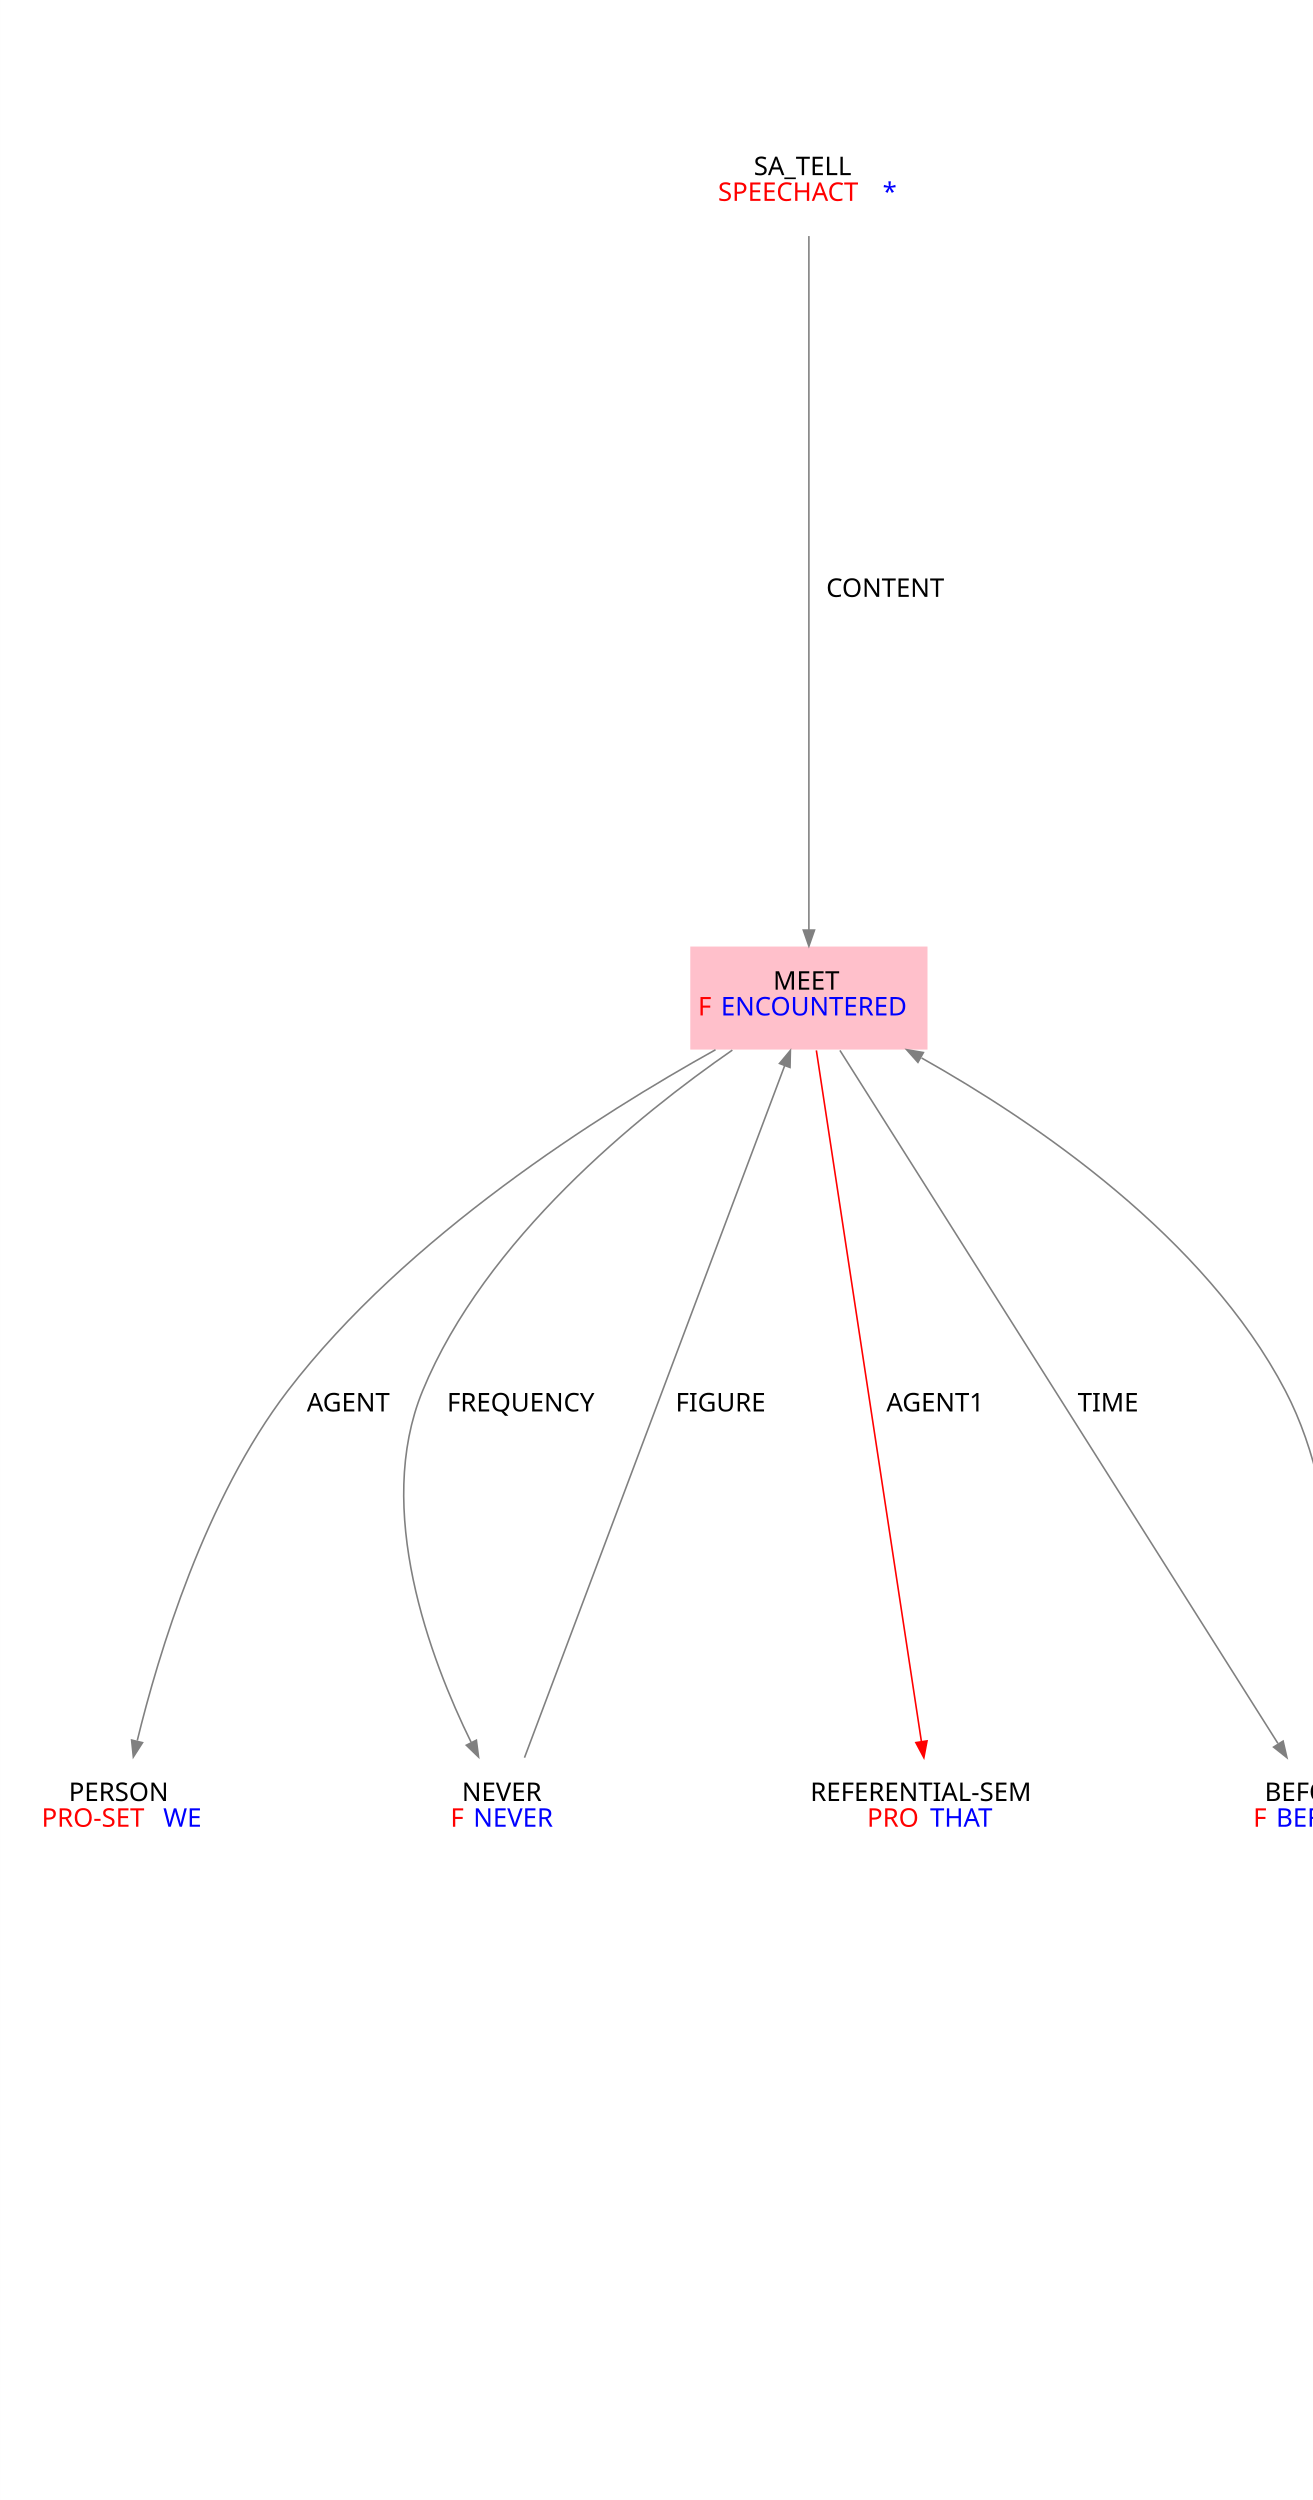
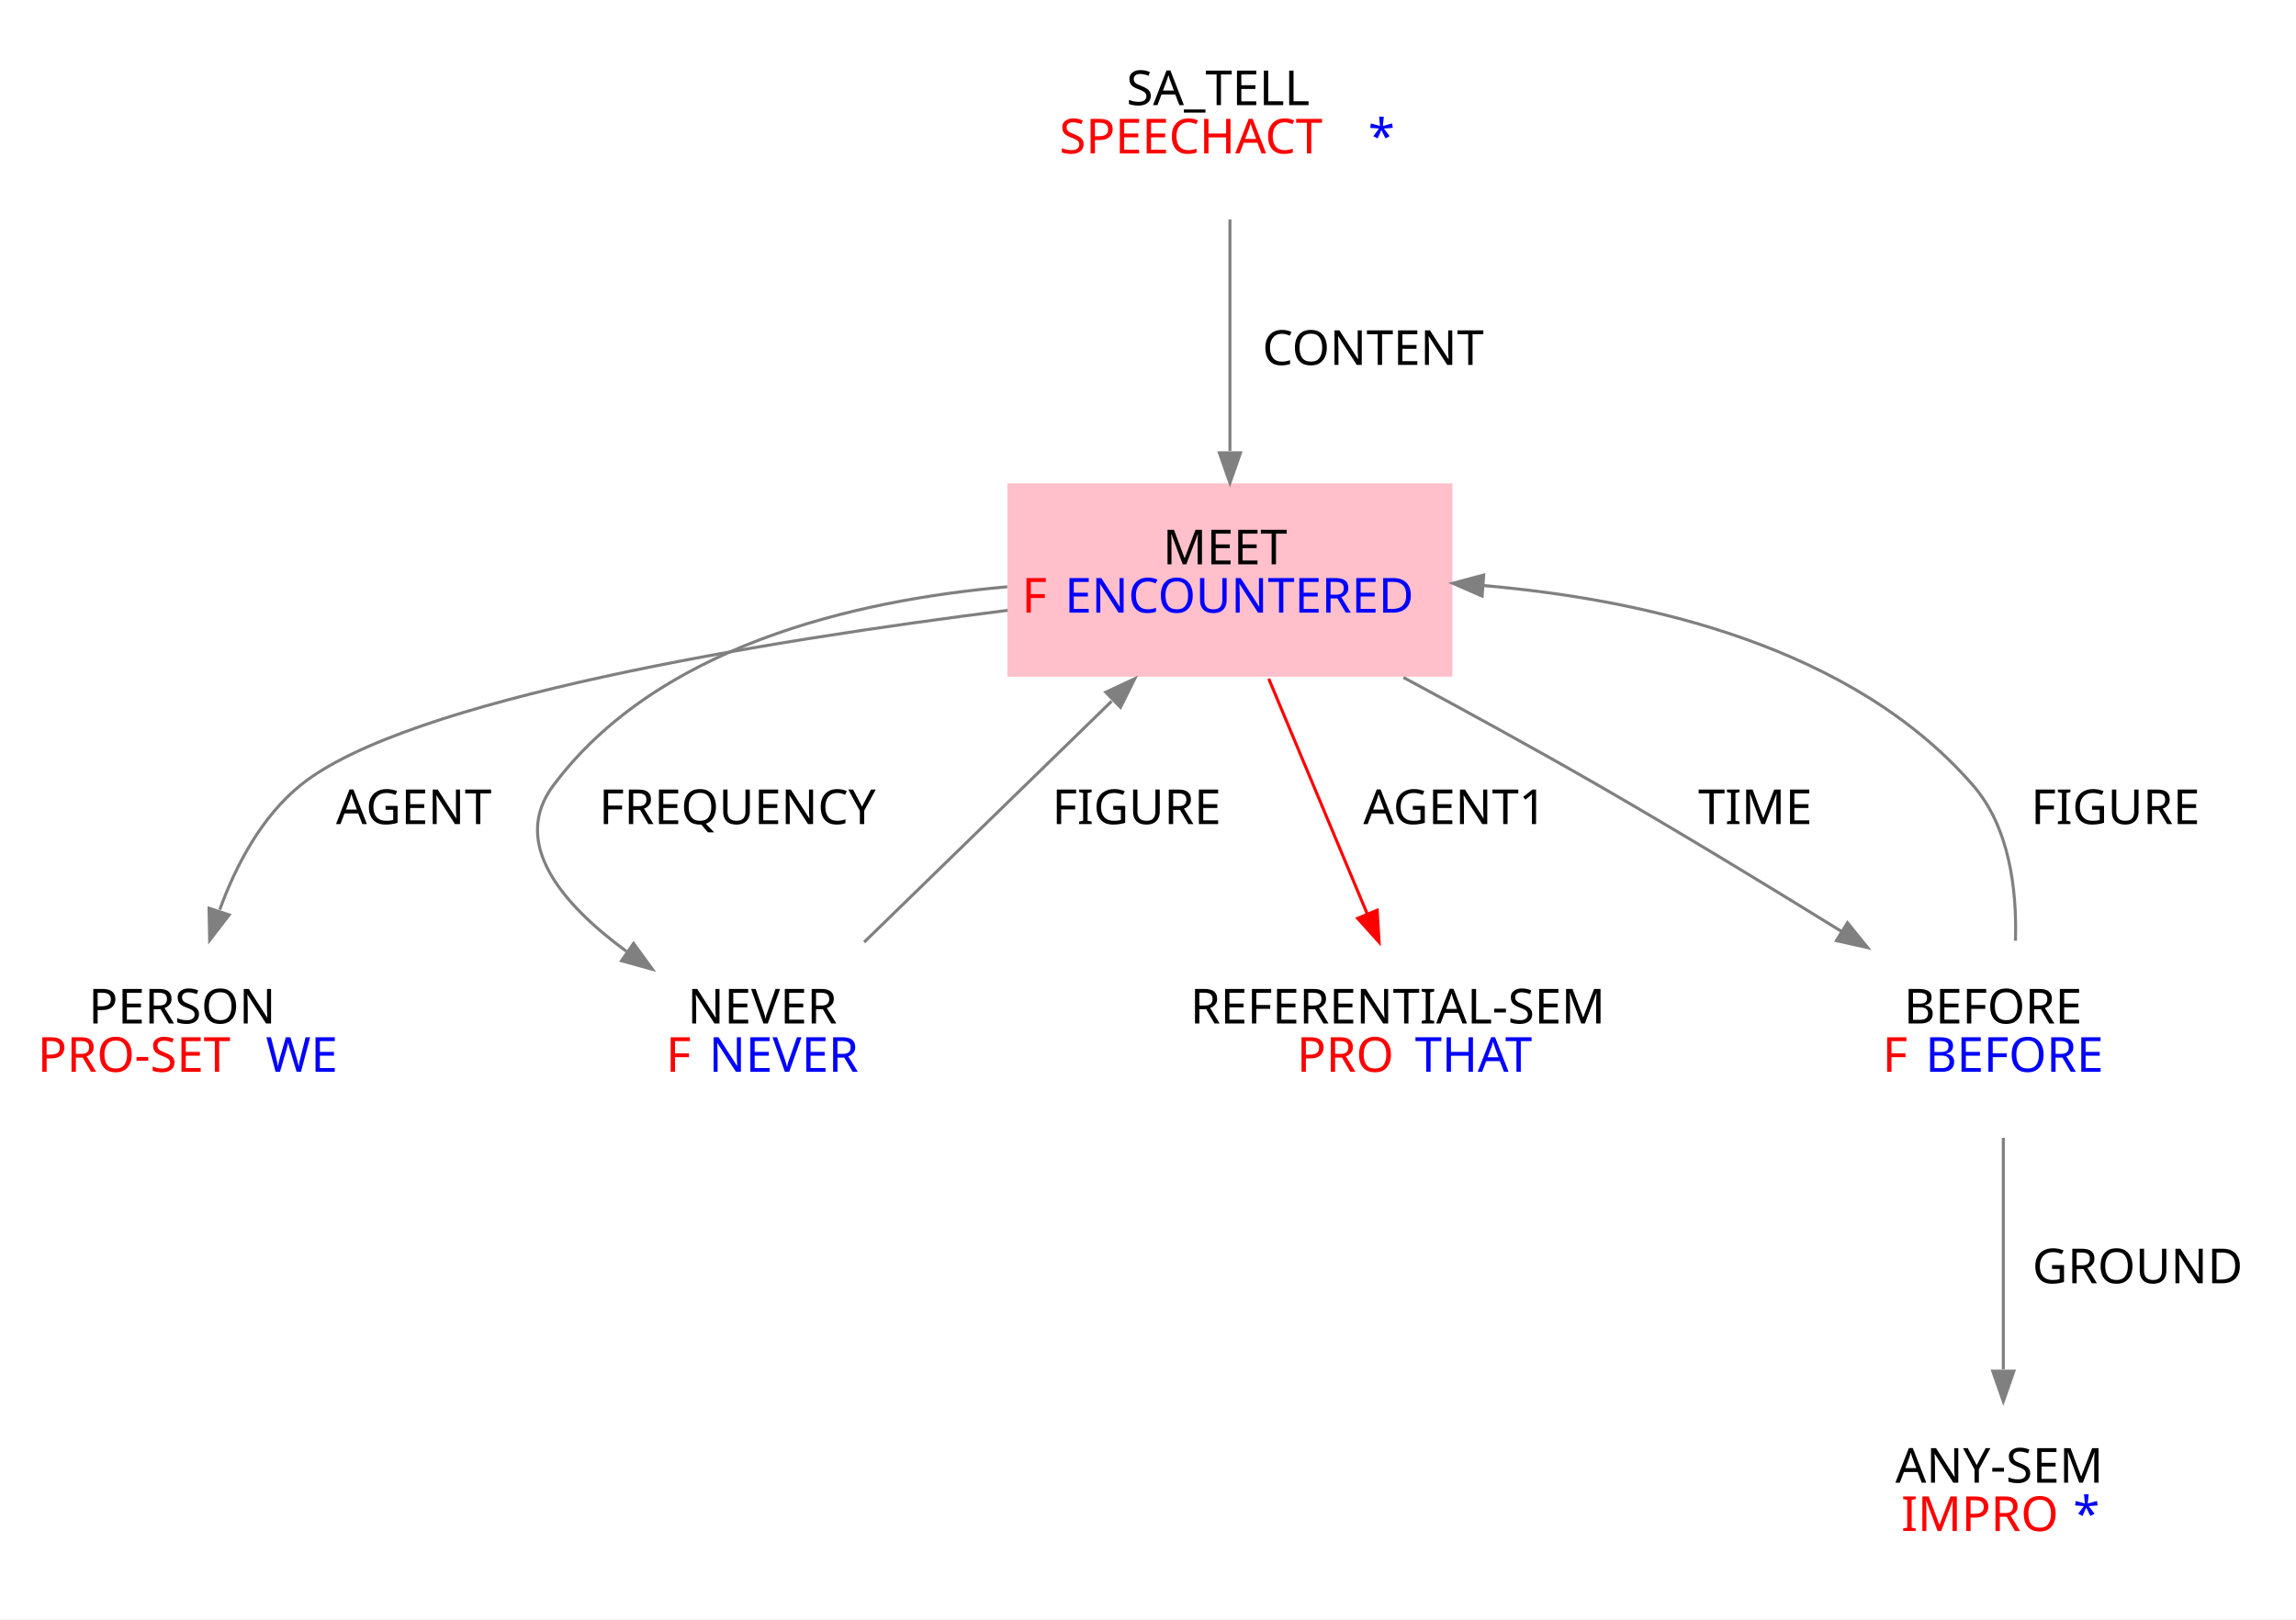
- <svg xmlns="http://www.w3.org/2000/svg" xmlns:xlink="http://www.w3.org/1999/xlink" width="432pt" height="823pt" viewBox="0.00 0.00 432.00 823.10">
-   <g id="graph0" class="graph" transform="scale(1.06 1.06) rotate(0) translate(4 868)">
-     <polygon fill="white" stroke="transparent" points="-4,4 -4,-868 453.66,-868 453.66,4 -4,4" />
+ <svg xmlns="http://www.w3.org/2000/svg" xmlns:xlink="http://www.w3.org/1999/xlink" width="380pt" height="268pt" viewBox="0.00 0.00 380.00 268.00">
+   <g id="graph0" class="graph" transform="scale(1 1) rotate(0) translate(4 264)">
+     <polygon fill="white" stroke="transparent" points="-4,4 -4,-264 376,-264 376,4 -4,4" />
    <g id="node1" class="node">
      <g id="a_node1">
        <a xlink:href="http://trips.ihmc.us/lexicon/data/ONT::SA_TELL.xml" xlink:title="&lt;font color=&quot;green&quot;&gt;&lt;br /&gt;&lt;/font&gt; &lt;font color=&quot;black&quot;&gt;SA_TELL&lt;/font&gt; &lt;font color=&quot;green&quot;&gt;&lt;br /&gt;&lt;/font&gt; &lt;font color=&quot;red&quot;&gt;SPEECHACT&lt;/font&gt; &lt;font color=&quot;blue&quot;&gt;* &lt;/font&gt; &lt;font color=&quot;green&quot;&gt;&lt;br /&gt; &lt;/font&gt;">
-           <text text-anchor="start" x="227.88" y="-813.6" font-family="Work Sans" font-size="8.00"> </text>
-           <text text-anchor="start" x="230.1" y="-813.6" font-family="Work Sans" font-size="8.00">SA_TELL</text>
-           <text text-anchor="start" x="264.34" y="-813.6" font-family="Work Sans" font-size="8.00"> </text>
-           <text text-anchor="start" x="216.77" y="-805.6" font-family="Work Sans" font-size="8.00"> </text>
-           <text text-anchor="start" x="218.99" y="-805.6" font-family="Work Sans" font-size="8.00" fill="red">SPEECHACT</text>
-           <text text-anchor="start" x="267.89" y="-805.6" font-family="Work Sans" font-size="8.00"> </text>
-           <text text-anchor="start" x="270.11" y="-805.6" font-family="Work Sans" font-size="8.00" fill="blue">* </text>
-           <text text-anchor="start" x="275.45" y="-805.6" font-family="Work Sans" font-size="8.00"> </text>
-           <text text-anchor="start" x="246.11" y="-797.6" font-family="Work Sans" font-size="8.00" fill="green"> </text>
+           <text text-anchor="start" x="180.21" y="-246.6" font-family="Work Sans" font-size="8.00"> </text>
+           <text text-anchor="start" x="182.44" y="-246.6" font-family="Work Sans" font-size="8.00">SA_TELL</text>
+           <text text-anchor="start" x="216.68" y="-246.6" font-family="Work Sans" font-size="8.00"> </text>
+           <text text-anchor="start" x="169.11" y="-238.6" font-family="Work Sans" font-size="8.00"> </text>
+           <text text-anchor="start" x="171.33" y="-238.6" font-family="Work Sans" font-size="8.00" fill="red">SPEECHACT</text>
+           <text text-anchor="start" x="220.23" y="-238.6" font-family="Work Sans" font-size="8.00"> </text>
+           <text text-anchor="start" x="222.45" y="-238.6" font-family="Work Sans" font-size="8.00" fill="blue">* </text>
+           <text text-anchor="start" x="227.79" y="-238.6" font-family="Work Sans" font-size="8.00"> </text>
+           <text text-anchor="start" x="198.45" y="-230.6" font-family="Work Sans" font-size="8.00" fill="green"> </text>
        </a>
      </g>
    </g>
    <g id="node2" class="node">
      <g id="a_node2">
        <a xlink:href="http://trips.ihmc.us/lexicon/data/ONT::MEET.xml" xlink:title="&lt;font color=&quot;green&quot;&gt;&lt;br /&gt;&lt;/font&gt; &lt;font color=&quot;black&quot;&gt;MEET&lt;/font&gt; &lt;font color=&quot;green&quot;&gt;&lt;br /&gt;&lt;/font&gt; &lt;font color=&quot;red&quot;&gt;F&lt;/font&gt; &lt;font color=&quot;blue&quot;&gt;ENCOUNTERED&lt;/font&gt; &lt;font color=&quot;green&quot;&gt;&lt;br /&gt; &lt;/font&gt;">
-           <polygon fill="pink" stroke="transparent" points="284.06,-574 210.38,-574 210.38,-542 284.06,-542 284.06,-574" />
-           <text text-anchor="start" x="233.89" y="-560.6" font-family="Work Sans" font-size="8.00"> </text>
-           <text text-anchor="start" x="236.11" y="-560.6" font-family="Work Sans" font-size="8.00">MEET</text>
-           <text text-anchor="start" x="258.33" y="-560.6" font-family="Work Sans" font-size="8.00"> </text>
-           <text text-anchor="start" x="210.55" y="-552.6" font-family="Work Sans" font-size="8.00"> </text>
-           <text text-anchor="start" x="212.77" y="-552.6" font-family="Work Sans" font-size="8.00" fill="red">F</text>
-           <text text-anchor="start" x="217.66" y="-552.6" font-family="Work Sans" font-size="8.00"> </text>
-           <text text-anchor="start" x="219.88" y="-552.6" font-family="Work Sans" font-size="8.00" fill="blue">ENCOUNTERED</text>
-           <text text-anchor="start" x="281.66" y="-552.6" font-family="Work Sans" font-size="8.00"> </text>
-           <text text-anchor="start" x="246.11" y="-544.6" font-family="Work Sans" font-size="8.00" fill="green"> </text>
+           <polygon fill="pink" stroke="transparent" points="236.39,-184 162.72,-184 162.72,-152 236.39,-152 236.39,-184" />
+           <text text-anchor="start" x="186.22" y="-170.6" font-family="Work Sans" font-size="8.00"> </text>
+           <text text-anchor="start" x="188.45" y="-170.6" font-family="Work Sans" font-size="8.00">MEET</text>
+           <text text-anchor="start" x="210.67" y="-170.6" font-family="Work Sans" font-size="8.00"> </text>
+           <text text-anchor="start" x="162.89" y="-162.6" font-family="Work Sans" font-size="8.00"> </text>
+           <text text-anchor="start" x="165.11" y="-162.6" font-family="Work Sans" font-size="8.00" fill="red">F</text>
+           <text text-anchor="start" x="170" y="-162.6" font-family="Work Sans" font-size="8.00"> </text>
+           <text text-anchor="start" x="172.22" y="-162.6" font-family="Work Sans" font-size="8.00" fill="blue">ENCOUNTERED</text>
+           <text text-anchor="start" x="234" y="-162.6" font-family="Work Sans" font-size="8.00"> </text>
+           <text text-anchor="start" x="198.45" y="-154.6" font-family="Work Sans" font-size="8.00" fill="green"> </text>
+         </a>
+       </g>
+     </g>
+     <g id="edge7" class="edge">
+       <path fill="none" stroke="grey" stroke-width="0.5" d="M199.56,-227.67C199.56,-216.58 199.56,-201.49 199.56,-189.38" />
+       <polygon fill="grey" stroke="grey" stroke-width="0.5" points="201.31,-189.06 199.56,-184.06 197.81,-189.06 201.31,-189.06" />
+       <text text-anchor="middle" x="223.26" y="-203.6" font-family="Work Sans" font-size="8.00"> CONTENT   </text>
+     </g>
+     <g id="node3" class="node">
+       <g id="a_node3">
+         <a xlink:href="http://trips.ihmc.us/lexicon/data/ONT::PERSON.xml" xlink:title="&lt;font color=&quot;green&quot;&gt;&lt;br /&gt;&lt;/font&gt; &lt;font color=&quot;black&quot;&gt;PERSON&lt;/font&gt; &lt;font color=&quot;green&quot;&gt;&lt;br /&gt;&lt;/font&gt; &lt;font color=&quot;red&quot;&gt;PRO-SET&lt;/font&gt; &lt;font color=&quot;blue&quot;&gt;WE&lt;/font&gt; &lt;font color=&quot;green&quot;&gt;&lt;br /&gt; &lt;/font&gt;">
+           <text text-anchor="start" x="8.44" y="-94.6" font-family="Work Sans" font-size="8.00"> </text>
+           <text text-anchor="start" x="10.66" y="-94.6" font-family="Work Sans" font-size="8.00">PERSON</text>
+           <text text-anchor="start" x="44.45" y="-94.6" font-family="Work Sans" font-size="8.00"> </text>
+           <text text-anchor="start" x="0" y="-86.6" font-family="Work Sans" font-size="8.00"> </text>
+           <text text-anchor="start" x="2.22" y="-86.6" font-family="Work Sans" font-size="8.00" fill="red">PRO-SET</text>
+           <text text-anchor="start" x="37.78" y="-86.6" font-family="Work Sans" font-size="8.00"> </text>
+           <text text-anchor="start" x="40" y="-86.6" font-family="Work Sans" font-size="8.00" fill="blue">WE</text>
+           <text text-anchor="start" x="52.89" y="-86.6" font-family="Work Sans" font-size="8.00"> </text>
+           <text text-anchor="start" x="26.45" y="-78.6" font-family="Work Sans" font-size="8.00" fill="green"> </text>
+         </a>
+       </g>
+     </g>
+     <g id="edge6" class="edge">
+       <path fill="none" stroke="grey" stroke-width="0.5" d="M162.76,-162.98C123.11,-157.99 63.33,-148.35 45.69,-134 39.31,-128.81 35.11,-120.93 32.37,-113.45" />
+       <polygon fill="grey" stroke="grey" stroke-width="0.5" points="33.93,-112.58 30.7,-108.38 30.6,-113.68 33.93,-112.58" />
+       <text text-anchor="middle" x="64.49" y="-127.6" font-family="Work Sans" font-size="8.00"> AGENT   </text>
+     </g>
+     <g id="node4" class="node">
+       <g id="a_node4">
+         <a xlink:href="http://trips.ihmc.us/lexicon/data/ONT::NEVER.xml" xlink:title="&lt;font color=&quot;green&quot;&gt;&lt;br /&gt;&lt;/font&gt; &lt;font color=&quot;black&quot;&gt;NEVER&lt;/font&gt; &lt;font color=&quot;green&quot;&gt;&lt;br /&gt;&lt;/font&gt; &lt;font color=&quot;red&quot;&gt;F&lt;/font&gt; &lt;font color=&quot;blue&quot;&gt;NEVER&lt;/font&gt; &lt;font color=&quot;green&quot;&gt;&lt;br /&gt; &lt;/font&gt;">
+           <text text-anchor="start" x="107.55" y="-94.6" font-family="Work Sans" font-size="8.00"> </text>
+           <text text-anchor="start" x="109.78" y="-94.6" font-family="Work Sans" font-size="8.00">NEVER</text>
+           <text text-anchor="start" x="137.34" y="-94.6" font-family="Work Sans" font-size="8.00"> </text>
+           <text text-anchor="start" x="104" y="-86.6" font-family="Work Sans" font-size="8.00"> </text>
+           <text text-anchor="start" x="106.22" y="-86.6" font-family="Work Sans" font-size="8.00" fill="red">F</text>
+           <text text-anchor="start" x="111.11" y="-86.6" font-family="Work Sans" font-size="8.00"> </text>
+           <text text-anchor="start" x="113.33" y="-86.6" font-family="Work Sans" font-size="8.00" fill="blue">NEVER</text>
+           <text text-anchor="start" x="140.89" y="-86.6" font-family="Work Sans" font-size="8.00"> </text>
+           <text text-anchor="start" x="122.45" y="-78.6" font-family="Work Sans" font-size="8.00" fill="green"> </text>
+         </a>
+       </g>
+     </g>
+     <g id="edge2" class="edge">
+       <path fill="none" stroke="grey" stroke-width="0.5" d="M162.7,-166.88C137.15,-164.63 104.75,-156.97 87.58,-134 80.42,-124.43 89.07,-114.32 99.68,-106.54" />
+       <polygon fill="grey" stroke="grey" stroke-width="0.5" points="100.86,-107.86 103.98,-103.57 98.87,-104.98 100.86,-107.86" />
+       <text text-anchor="middle" x="118.04" y="-127.6" font-family="Work Sans" font-size="8.00"> FREQUENCY   </text>
+     </g>
+     <g id="node5" class="node">
+       <g id="a_node5">
+         <a xlink:href="http://trips.ihmc.us/lexicon/data/ONT::REFERENTIAL-SEM.xml" xlink:title="&lt;font color=&quot;green&quot;&gt;&lt;br /&gt;&lt;/font&gt; &lt;font color=&quot;black&quot;&gt;REFERENTIAL-SEM&lt;/font&gt; &lt;font color=&quot;green&quot;&gt;&lt;br /&gt;&lt;/font&gt; &lt;font color=&quot;red&quot;&gt;PRO&lt;/font&gt; &lt;font color=&quot;blue&quot;&gt;THAT&lt;/font&gt; &lt;font color=&quot;green&quot;&gt;&lt;br /&gt; &lt;/font&gt;">
+           <text text-anchor="start" x="190.77" y="-94.6" font-family="Work Sans" font-size="8.00"> </text>
+           <text text-anchor="start" x="193" y="-94.6" font-family="Work Sans" font-size="8.00">REFERENTIAL-SEM</text>
+           <text text-anchor="start" x="268.12" y="-94.6" font-family="Work Sans" font-size="8.00"> </text>
+           <text text-anchor="start" x="208.41" y="-86.6" font-family="Work Sans" font-size="8.00"> </text>
+           <text text-anchor="start" x="210.63" y="-86.6" font-family="Work Sans" font-size="8.00" fill="red">PRO</text>
+           <text text-anchor="start" x="227.96" y="-86.6" font-family="Work Sans" font-size="8.00"> </text>
+           <text text-anchor="start" x="230.19" y="-86.6" font-family="Work Sans" font-size="8.00" fill="blue">THAT</text>
+           <text text-anchor="start" x="250.48" y="-86.6" font-family="Work Sans" font-size="8.00"> </text>
+           <text text-anchor="start" x="229.45" y="-78.6" font-family="Work Sans" font-size="8.00" fill="green"> </text>
        </a>
      </g>
    </g>
    <g id="edge3" class="edge">
-       <path fill="none" stroke="grey" stroke-width="0.5" d="M247.22,-794.68C247.22,-751.34 247.22,-627.88 247.22,-579.15" />
-       <polygon fill="grey" stroke="grey" stroke-width="0.5" points="248.97,-579.12 247.22,-574.12 245.47,-579.12 248.97,-579.12" />
-       <text text-anchor="middle" x="270.93" y="-682.6" font-family="Work Sans" font-size="8.00"> CONTENT   </text>
-     </g>
-     <g id="node3" class="node">
-       <g id="a_node3">
-         <a xlink:href="http://trips.ihmc.us/lexicon/data/ONT::PERSON.xml" xlink:title="&lt;font color=&quot;green&quot;&gt;&lt;br /&gt;&lt;/font&gt; &lt;font color=&quot;black&quot;&gt;PERSON&lt;/font&gt; &lt;font color=&quot;green&quot;&gt;&lt;br /&gt;&lt;/font&gt; &lt;font color=&quot;red&quot;&gt;PRO-SET&lt;/font&gt; &lt;font color=&quot;blue&quot;&gt;WE&lt;/font&gt; &lt;font color=&quot;green&quot;&gt;&lt;br /&gt; &lt;/font&gt;">
-           <text text-anchor="start" x="15.1" y="-308.6" font-family="Work Sans" font-size="8.00"> </text>
-           <text text-anchor="start" x="17.33" y="-308.6" font-family="Work Sans" font-size="8.00">PERSON</text>
-           <text text-anchor="start" x="51.11" y="-308.6" font-family="Work Sans" font-size="8.00"> </text>
-           <text text-anchor="start" x="6.66" y="-300.6" font-family="Work Sans" font-size="8.00"> </text>
-           <text text-anchor="start" x="8.89" y="-300.6" font-family="Work Sans" font-size="8.00" fill="red">PRO-SET</text>
-           <text text-anchor="start" x="44.44" y="-300.6" font-family="Work Sans" font-size="8.00"> </text>
-           <text text-anchor="start" x="46.67" y="-300.6" font-family="Work Sans" font-size="8.00" fill="blue">WE</text>
-           <text text-anchor="start" x="59.55" y="-300.6" font-family="Work Sans" font-size="8.00"> </text>
-           <text text-anchor="start" x="33.11" y="-292.6" font-family="Work Sans" font-size="8.00" fill="green"> </text>
-         </a>
-       </g>
-     </g>
-     <g id="edge2" class="edge">
-       <path fill="none" stroke="grey" stroke-width="0.5" d="M218.22,-541.95C182.49,-522.07 122.02,-483.93 85.35,-436 59.68,-402.46 45.19,-354.36 38.61,-327.37" />
-       <polygon fill="grey" stroke="grey" stroke-width="0.5" points="40.25,-326.73 37.39,-322.27 36.85,-327.53 40.25,-326.73" />
-       <text text-anchor="middle" x="104.15" y="-429.6" font-family="Work Sans" font-size="8.00"> AGENT   </text>
-     </g>
-     <g id="node4" class="node">
-       <g id="a_node4">
-         <a xlink:href="http://trips.ihmc.us/lexicon/data/ONT::NEVER.xml" xlink:title="&lt;font color=&quot;green&quot;&gt;&lt;br /&gt;&lt;/font&gt; &lt;font color=&quot;black&quot;&gt;NEVER&lt;/font&gt; &lt;font color=&quot;green&quot;&gt;&lt;br /&gt;&lt;/font&gt; &lt;font color=&quot;red&quot;&gt;F&lt;/font&gt; &lt;font color=&quot;blue&quot;&gt;NEVER&lt;/font&gt; &lt;font color=&quot;green&quot;&gt;&lt;br /&gt; &lt;/font&gt;">
-           <text text-anchor="start" x="137.22" y="-308.6" font-family="Work Sans" font-size="8.00"> </text>
-           <text text-anchor="start" x="139.44" y="-308.6" font-family="Work Sans" font-size="8.00">NEVER</text>
-           <text text-anchor="start" x="167" y="-308.6" font-family="Work Sans" font-size="8.00"> </text>
-           <text text-anchor="start" x="133.66" y="-300.6" font-family="Work Sans" font-size="8.00"> </text>
-           <text text-anchor="start" x="135.88" y="-300.6" font-family="Work Sans" font-size="8.00" fill="red">F</text>
-           <text text-anchor="start" x="140.77" y="-300.6" font-family="Work Sans" font-size="8.00"> </text>
-           <text text-anchor="start" x="142.99" y="-300.6" font-family="Work Sans" font-size="8.00" fill="blue">NEVER</text>
-           <text text-anchor="start" x="170.56" y="-300.6" font-family="Work Sans" font-size="8.00"> </text>
-           <text text-anchor="start" x="152.11" y="-292.6" font-family="Work Sans" font-size="8.00" fill="green"> </text>
-         </a>
-       </g>
-     </g>
-     <g id="edge5" class="edge">
-       <path fill="none" stroke="grey" stroke-width="0.5" d="M223.45,-541.84C194.39,-521.72 146.67,-483.19 127.24,-436 112.09,-399.21 129.58,-352.77 142.31,-326.84" />
-       <polygon fill="grey" stroke="grey" stroke-width="0.5" points="143.94,-327.5 144.62,-322.25 140.81,-325.93 143.94,-327.5" />
-       <text text-anchor="middle" x="157.71" y="-429.6" font-family="Work Sans" font-size="8.00"> FREQUENCY   </text>
-     </g>
-     <g id="node5" class="node">
-       <g id="a_node5">
-         <a xlink:href="http://trips.ihmc.us/lexicon/data/ONT::REFERENTIAL-SEM.xml" xlink:title="&lt;font color=&quot;green&quot;&gt;&lt;br /&gt;&lt;/font&gt; &lt;font color=&quot;black&quot;&gt;REFERENTIAL-SEM&lt;/font&gt; &lt;font color=&quot;green&quot;&gt;&lt;br /&gt;&lt;/font&gt; &lt;font color=&quot;red&quot;&gt;PRO&lt;/font&gt; &lt;font color=&quot;blue&quot;&gt;THAT&lt;/font&gt; &lt;font color=&quot;green&quot;&gt;&lt;br /&gt; &lt;/font&gt;">
-           <text text-anchor="start" x="245.44" y="-308.6" font-family="Work Sans" font-size="8.00"> </text>
-           <text text-anchor="start" x="247.66" y="-308.6" font-family="Work Sans" font-size="8.00">REFERENTIAL-SEM</text>
-           <text text-anchor="start" x="322.78" y="-308.6" font-family="Work Sans" font-size="8.00"> </text>
-           <text text-anchor="start" x="263.07" y="-300.6" font-family="Work Sans" font-size="8.00"> </text>
-           <text text-anchor="start" x="265.29" y="-300.6" font-family="Work Sans" font-size="8.00" fill="red">PRO</text>
-           <text text-anchor="start" x="282.63" y="-300.6" font-family="Work Sans" font-size="8.00"> </text>
-           <text text-anchor="start" x="284.85" y="-300.6" font-family="Work Sans" font-size="8.00" fill="blue">THAT</text>
-           <text text-anchor="start" x="305.15" y="-300.6" font-family="Work Sans" font-size="8.00"> </text>
-           <text text-anchor="start" x="284.11" y="-292.6" font-family="Work Sans" font-size="8.00" fill="green"> </text>
-         </a>
-       </g>
-     </g>
-     <g id="edge1" class="edge">
-       <path fill="none" stroke="red" stroke-width="0.5" d="M249.54,-541.74C256.1,-498.57 274.79,-375.61 282.17,-327.07" />
-       <polygon fill="red" stroke="red" stroke-width="0.5" points="283.91,-327.27 282.93,-322.06 280.45,-326.74 283.91,-327.27" />
-       <text text-anchor="middle" x="286.45" y="-429.6" font-family="Work Sans" font-size="8.00"> AGENT1   </text>
+       <path fill="none" stroke="red" stroke-width="0.5" d="M205.98,-151.67C210.71,-140.38 217.18,-124.94 222.29,-112.73" />
+       <polygon fill="red" stroke="red" stroke-width="0.5" points="223.93,-113.35 224.25,-108.06 220.7,-112 223.93,-113.35" />
+       <text text-anchor="middle" x="236.79" y="-127.6" font-family="Work Sans" font-size="8.00"> AGENT1   </text>
    </g>
    <g id="node6" class="node">
      <g id="a_node6">
        <a xlink:href="http://trips.ihmc.us/lexicon/data/ONT::BEFORE.xml" xlink:title="&lt;font color=&quot;green&quot;&gt;&lt;br /&gt;&lt;/font&gt; &lt;font color=&quot;black&quot;&gt;BEFORE&lt;/font&gt; &lt;font color=&quot;green&quot;&gt;&lt;br /&gt;&lt;/font&gt; &lt;font color=&quot;red&quot;&gt;F&lt;/font&gt; &lt;font color=&quot;blue&quot;&gt;BEFORE&lt;/font&gt; &lt;font color=&quot;green&quot;&gt;&lt;br /&gt; &lt;/font&gt;">
-           <text text-anchor="start" x="386.55" y="-308.6" font-family="Work Sans" font-size="8.00"> </text>
-           <text text-anchor="start" x="388.77" y="-308.6" font-family="Work Sans" font-size="8.00">BEFORE</text>
-           <text text-anchor="start" x="421.67" y="-308.6" font-family="Work Sans" font-size="8.00"> </text>
-           <text text-anchor="start" x="382.99" y="-300.6" font-family="Work Sans" font-size="8.00"> </text>
-           <text text-anchor="start" x="385.22" y="-300.6" font-family="Work Sans" font-size="8.00" fill="red">F</text>
-           <text text-anchor="start" x="390.1" y="-300.6" font-family="Work Sans" font-size="8.00"> </text>
-           <text text-anchor="start" x="392.33" y="-300.6" font-family="Work Sans" font-size="8.00" fill="blue">BEFORE</text>
-           <text text-anchor="start" x="425.22" y="-300.6" font-family="Work Sans" font-size="8.00"> </text>
-           <text text-anchor="start" x="404.11" y="-292.6" font-family="Work Sans" font-size="8.00" fill="green"> </text>
+           <text text-anchor="start" x="308.89" y="-94.6" font-family="Work Sans" font-size="8.00"> </text>
+           <text text-anchor="start" x="311.11" y="-94.6" font-family="Work Sans" font-size="8.00">BEFORE</text>
+           <text text-anchor="start" x="344" y="-94.6" font-family="Work Sans" font-size="8.00"> </text>
+           <text text-anchor="start" x="305.33" y="-86.6" font-family="Work Sans" font-size="8.00"> </text>
+           <text text-anchor="start" x="307.55" y="-86.6" font-family="Work Sans" font-size="8.00" fill="red">F</text>
+           <text text-anchor="start" x="312.44" y="-86.6" font-family="Work Sans" font-size="8.00"> </text>
+           <text text-anchor="start" x="314.66" y="-86.6" font-family="Work Sans" font-size="8.00" fill="blue">BEFORE</text>
+           <text text-anchor="start" x="347.56" y="-86.6" font-family="Work Sans" font-size="8.00"> </text>
+           <text text-anchor="start" x="326.45" y="-78.6" font-family="Work Sans" font-size="8.00" fill="green"> </text>
+         </a>
+       </g>
+     </g>
+     <g id="edge4" class="edge">
+       <path fill="none" stroke="grey" stroke-width="0.5" d="M228.28,-151.87C238.53,-146.36 250.12,-140.01 260.56,-134 273.92,-126.3 288.56,-117.4 300.73,-109.87" />
+       <polygon fill="grey" stroke="grey" stroke-width="0.5" points="301.77,-111.28 305.1,-107.16 299.93,-108.31 301.77,-111.28" />
+       <text text-anchor="middle" x="286.49" y="-127.6" font-family="Work Sans" font-size="8.00"> TIME   </text>
+     </g>
+     <g id="edge5" class="edge">
+       <path fill="none" stroke="grey" stroke-width="0.5" d="M139.02,-108.06C150.85,-119.58 167.24,-135.53 179.98,-147.94" />
+       <polygon fill="grey" stroke="grey" stroke-width="0.5" points="179.01,-149.43 183.81,-151.67 181.45,-146.93 179.01,-149.43" />
+       <text text-anchor="middle" x="184.11" y="-127.6" font-family="Work Sans" font-size="8.00"> FIGURE   </text>
+     </g>
+     <g id="edge1" class="edge">
+       <path fill="none" stroke="grey" stroke-width="0.5" d="M329.57,-108.3C329.82,-116.82 328.57,-127.07 322.56,-134 302.63,-156.95 268.65,-164.76 241.44,-167.09" />
+       <polygon fill="grey" stroke="grey" stroke-width="0.5" points="241.3,-165.34 236.45,-167.46 241.56,-168.83 241.3,-165.34" />
+       <text text-anchor="middle" x="346.11" y="-127.6" font-family="Work Sans" font-size="8.00"> FIGURE   </text>
+     </g>
+     <g id="node7" class="node">
+       <g id="a_node7">
+         <a xlink:href="http://trips.ihmc.us/lexicon/data/ONT::ANY-SEM.xml" xlink:title="&lt;font color=&quot;green&quot;&gt;&lt;br /&gt;&lt;/font&gt; &lt;font color=&quot;black&quot;&gt;ANY-SEM&lt;/font&gt; &lt;font color=&quot;green&quot;&gt;&lt;br /&gt;&lt;/font&gt; &lt;font color=&quot;red&quot;&gt;IMPRO&lt;/font&gt; &lt;font color=&quot;blue&quot;&gt;* &lt;/font&gt; &lt;font color=&quot;green&quot;&gt;&lt;br /&gt; &lt;/font&gt;">
+           <text text-anchor="start" x="307.48" y="-18.6" font-family="Work Sans" font-size="8.00"> </text>
+           <text text-anchor="start" x="309.7" y="-18.6" font-family="Work Sans" font-size="8.00">ANY-SEM</text>
+           <text text-anchor="start" x="345.41" y="-18.6" font-family="Work Sans" font-size="8.00"> </text>
+           <text text-anchor="start" x="308.44" y="-10.6" font-family="Work Sans" font-size="8.00"> </text>
+           <text text-anchor="start" x="310.67" y="-10.6" font-family="Work Sans" font-size="8.00" fill="red">IMPRO</text>
+           <text text-anchor="start" x="336.89" y="-10.6" font-family="Work Sans" font-size="8.00"> </text>
+           <text text-anchor="start" x="339.11" y="-10.6" font-family="Work Sans" font-size="8.00" fill="blue">* </text>
+           <text text-anchor="start" x="344.45" y="-10.6" font-family="Work Sans" font-size="8.00"> </text>
+           <text text-anchor="start" x="326.45" y="-2.6" font-family="Work Sans" font-size="8.00" fill="green"> </text>
        </a>
      </g>
    </g>
    <g id="edge8" class="edge">
-       <path fill="none" stroke="grey" stroke-width="0.5" d="M256.86,-541.74C284.26,-498.4 362.49,-374.61 392.91,-326.48" />
-       <polygon fill="grey" stroke="grey" stroke-width="0.5" points="394.51,-327.22 395.7,-322.06 391.55,-325.35 394.51,-327.22" />
-       <text text-anchor="middle" x="340.15" y="-429.6" font-family="Work Sans" font-size="8.00"> TIME   </text>
-     </g>
-     <g id="edge6" class="edge">
-       <path fill="none" stroke="grey" stroke-width="0.5" d="M158.88,-322.06C175.05,-365.07 221.44,-488.43 239.7,-537" />
-       <polygon fill="grey" stroke="grey" stroke-width="0.5" points="238.08,-537.67 241.48,-541.74 241.36,-536.44 238.08,-537.67" />
-       <text text-anchor="middle" x="219.78" y="-429.6" font-family="Work Sans" font-size="8.00"> FIGURE   </text>
-     </g>
-     <g id="edge7" class="edge">
-       <path fill="none" stroke="grey" stroke-width="0.5" d="M407.72,-322.35C411.08,-347.65 414.56,-398.97 395.22,-436 370.29,-483.72 317.53,-519.55 282.22,-539.39" />
-       <polygon fill="grey" stroke="grey" stroke-width="0.5" points="281.09,-538.02 277.57,-541.97 282.79,-541.08 281.09,-538.02" />
-       <text text-anchor="middle" x="417.78" y="-429.6" font-family="Work Sans" font-size="8.00"> FIGURE   </text>
-     </g>
-     <g id="node7" class="node">
-       <g id="a_node7">
-         <a xlink:href="http://trips.ihmc.us/lexicon/data/ONT::ANY-SEM.xml" xlink:title="&lt;font color=&quot;green&quot;&gt;&lt;br /&gt;&lt;/font&gt; &lt;font color=&quot;black&quot;&gt;ANY-SEM&lt;/font&gt; &lt;font color=&quot;green&quot;&gt;&lt;br /&gt;&lt;/font&gt; &lt;font color=&quot;red&quot;&gt;IMPRO&lt;/font&gt; &lt;font color=&quot;blue&quot;&gt;* &lt;/font&gt; &lt;font color=&quot;green&quot;&gt;&lt;br /&gt; &lt;/font&gt;">
-           <text text-anchor="start" x="385.14" y="-55.6" font-family="Work Sans" font-size="8.00"> </text>
-           <text text-anchor="start" x="387.36" y="-55.6" font-family="Work Sans" font-size="8.00">ANY-SEM</text>
-           <text text-anchor="start" x="423.08" y="-55.6" font-family="Work Sans" font-size="8.00"> </text>
-           <text text-anchor="start" x="386.11" y="-47.6" font-family="Work Sans" font-size="8.00"> </text>
-           <text text-anchor="start" x="388.33" y="-47.6" font-family="Work Sans" font-size="8.00" fill="red">IMPRO</text>
-           <text text-anchor="start" x="414.55" y="-47.6" font-family="Work Sans" font-size="8.00"> </text>
-           <text text-anchor="start" x="416.77" y="-47.6" font-family="Work Sans" font-size="8.00" fill="blue">* </text>
-           <text text-anchor="start" x="422.11" y="-47.6" font-family="Work Sans" font-size="8.00"> </text>
-           <text text-anchor="start" x="404.11" y="-39.6" font-family="Work Sans" font-size="8.00" fill="green"> </text>
-         </a>
-       </g>
-     </g>
-     <g id="edge4" class="edge">
-       <path fill="none" stroke="grey" stroke-width="0.5" d="M405.22,-289.68C405.22,-246.34 405.22,-122.88 405.22,-74.15" />
-       <polygon fill="grey" stroke="grey" stroke-width="0.5" points="406.97,-74.12 405.22,-69.12 403.47,-74.12 406.97,-74.12" />
-       <text text-anchor="middle" x="427.44" y="-176.6" font-family="Work Sans" font-size="8.00"> GROUND   </text>
+       <path fill="none" stroke="grey" stroke-width="0.5" d="M327.56,-75.67C327.56,-64.58 327.56,-49.49 327.56,-37.38" />
+       <polygon fill="grey" stroke="grey" stroke-width="0.5" points="329.31,-37.06 327.56,-32.06 325.81,-37.06 329.31,-37.06" />
+       <text text-anchor="middle" x="349.78" y="-51.6" font-family="Work Sans" font-size="8.00"> GROUND   </text>
    </g>
  </g>
</svg>
